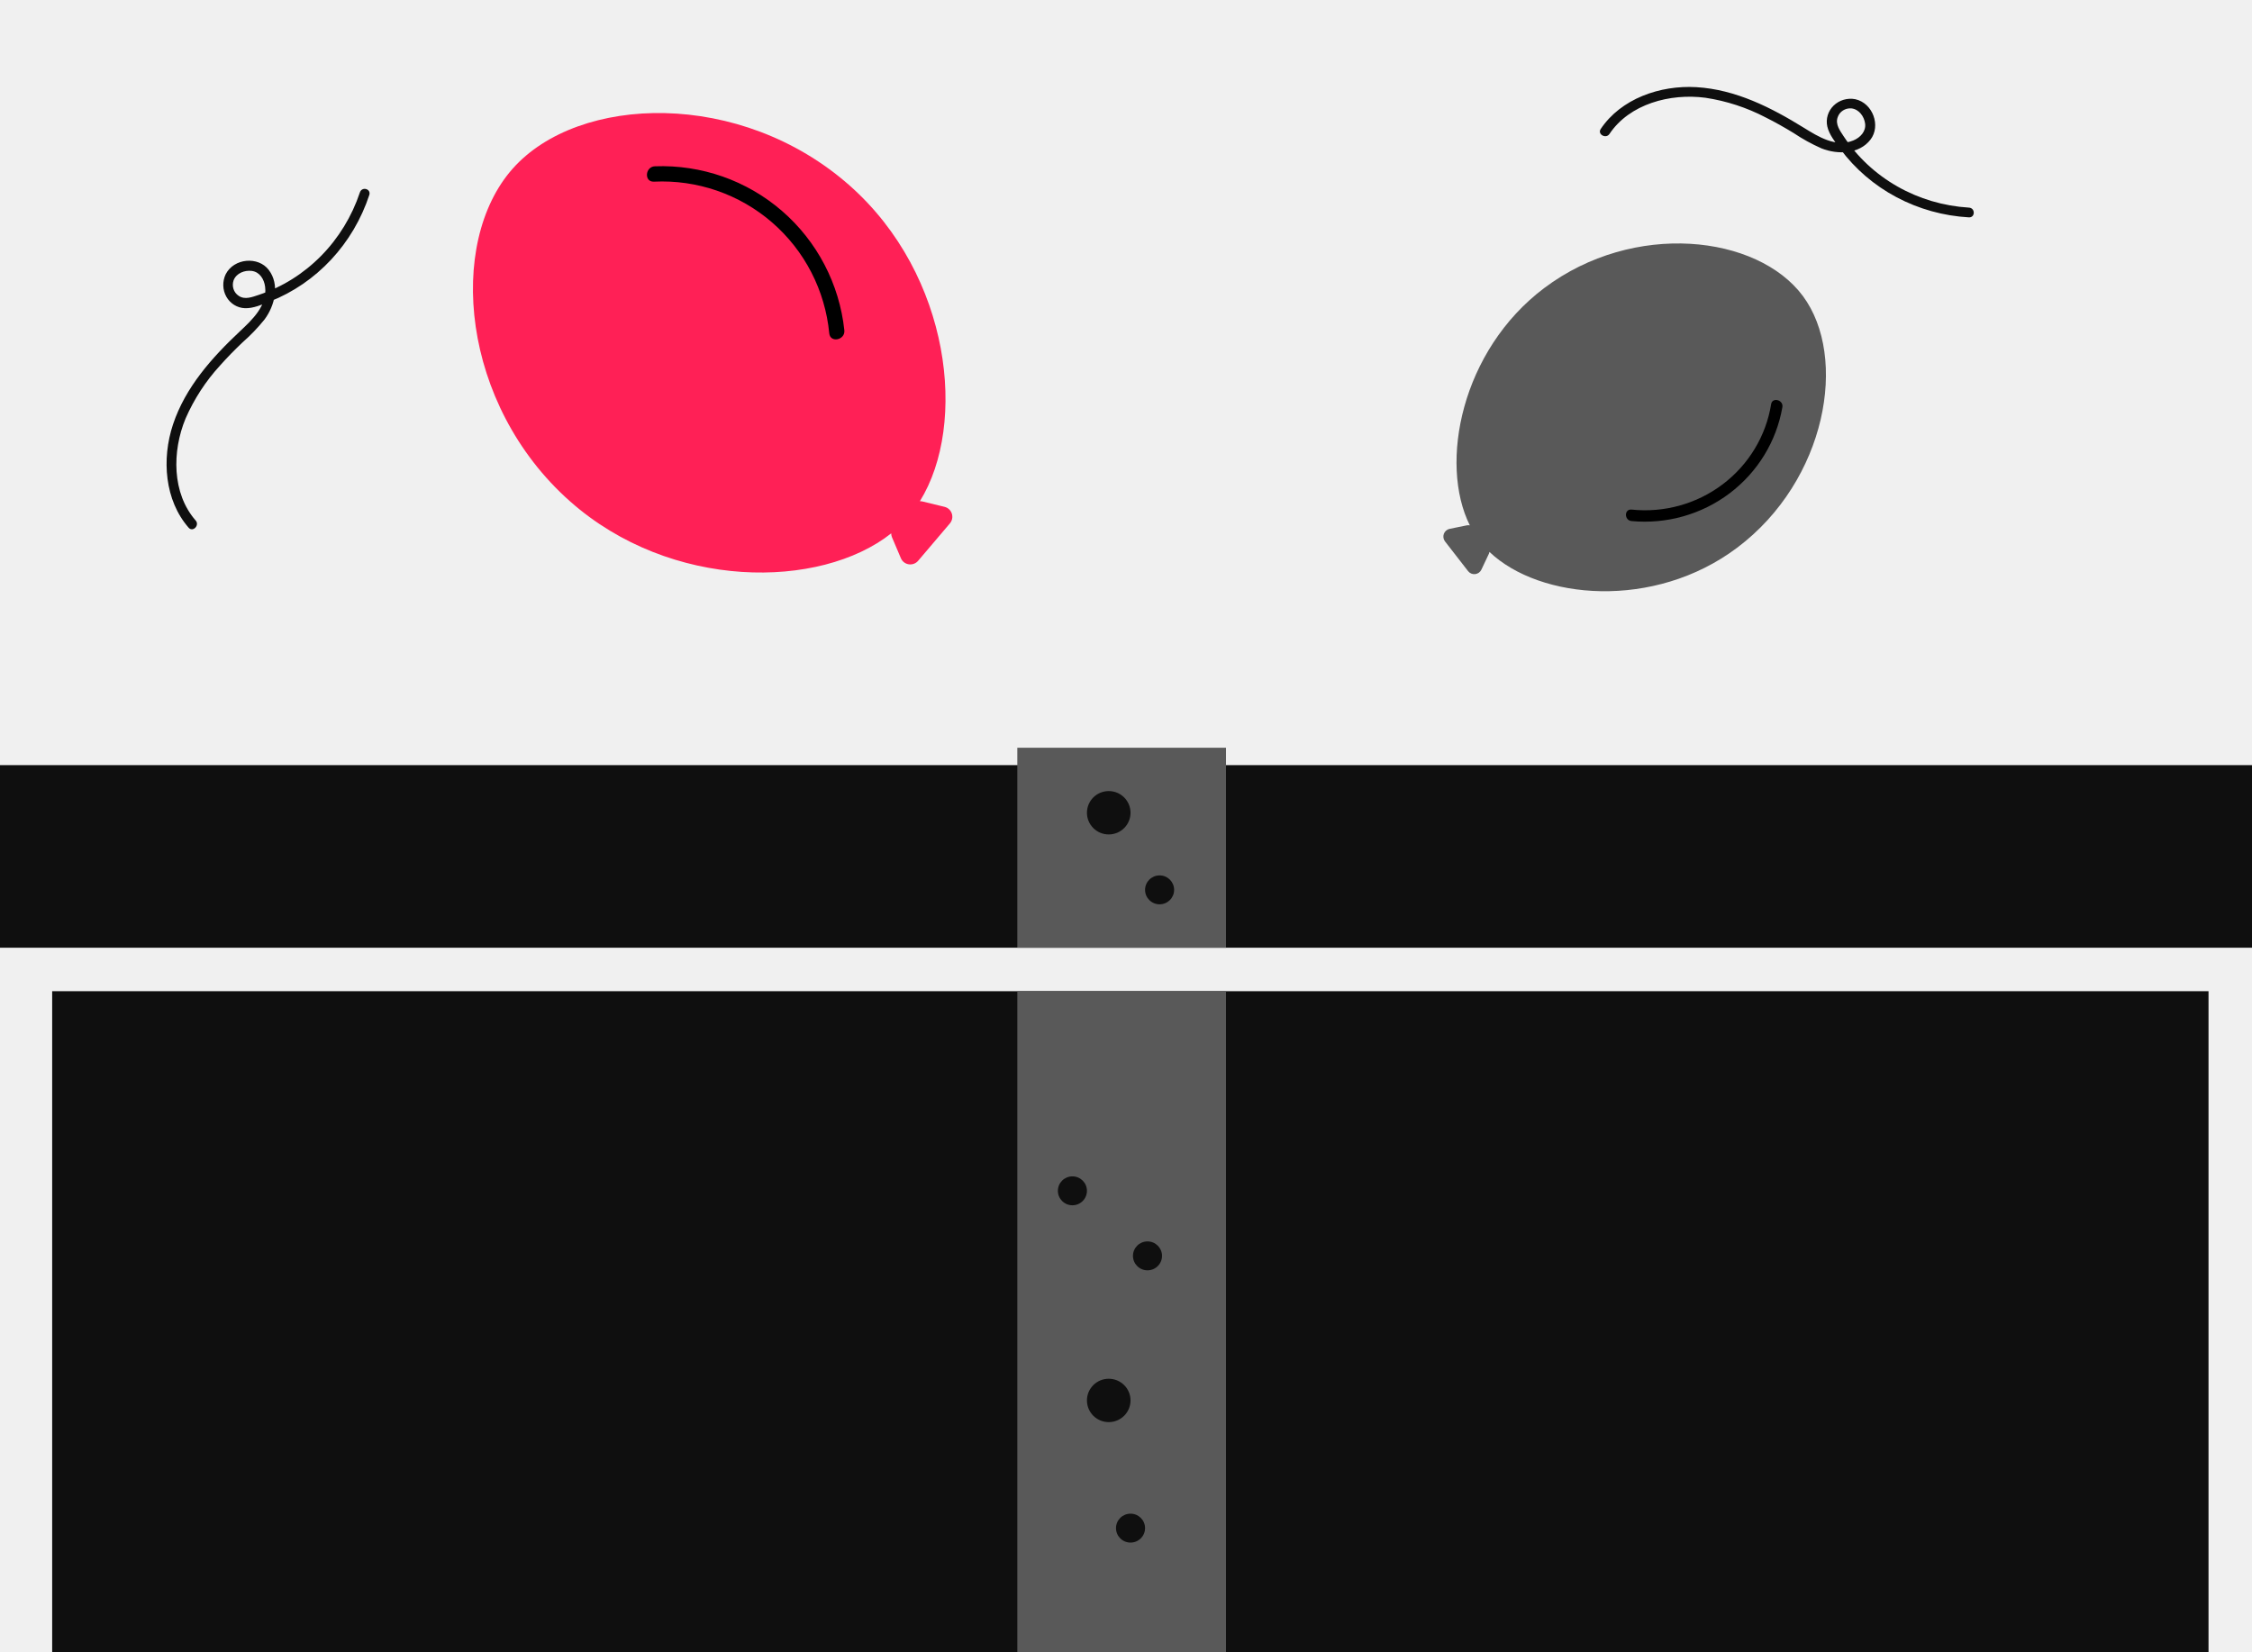
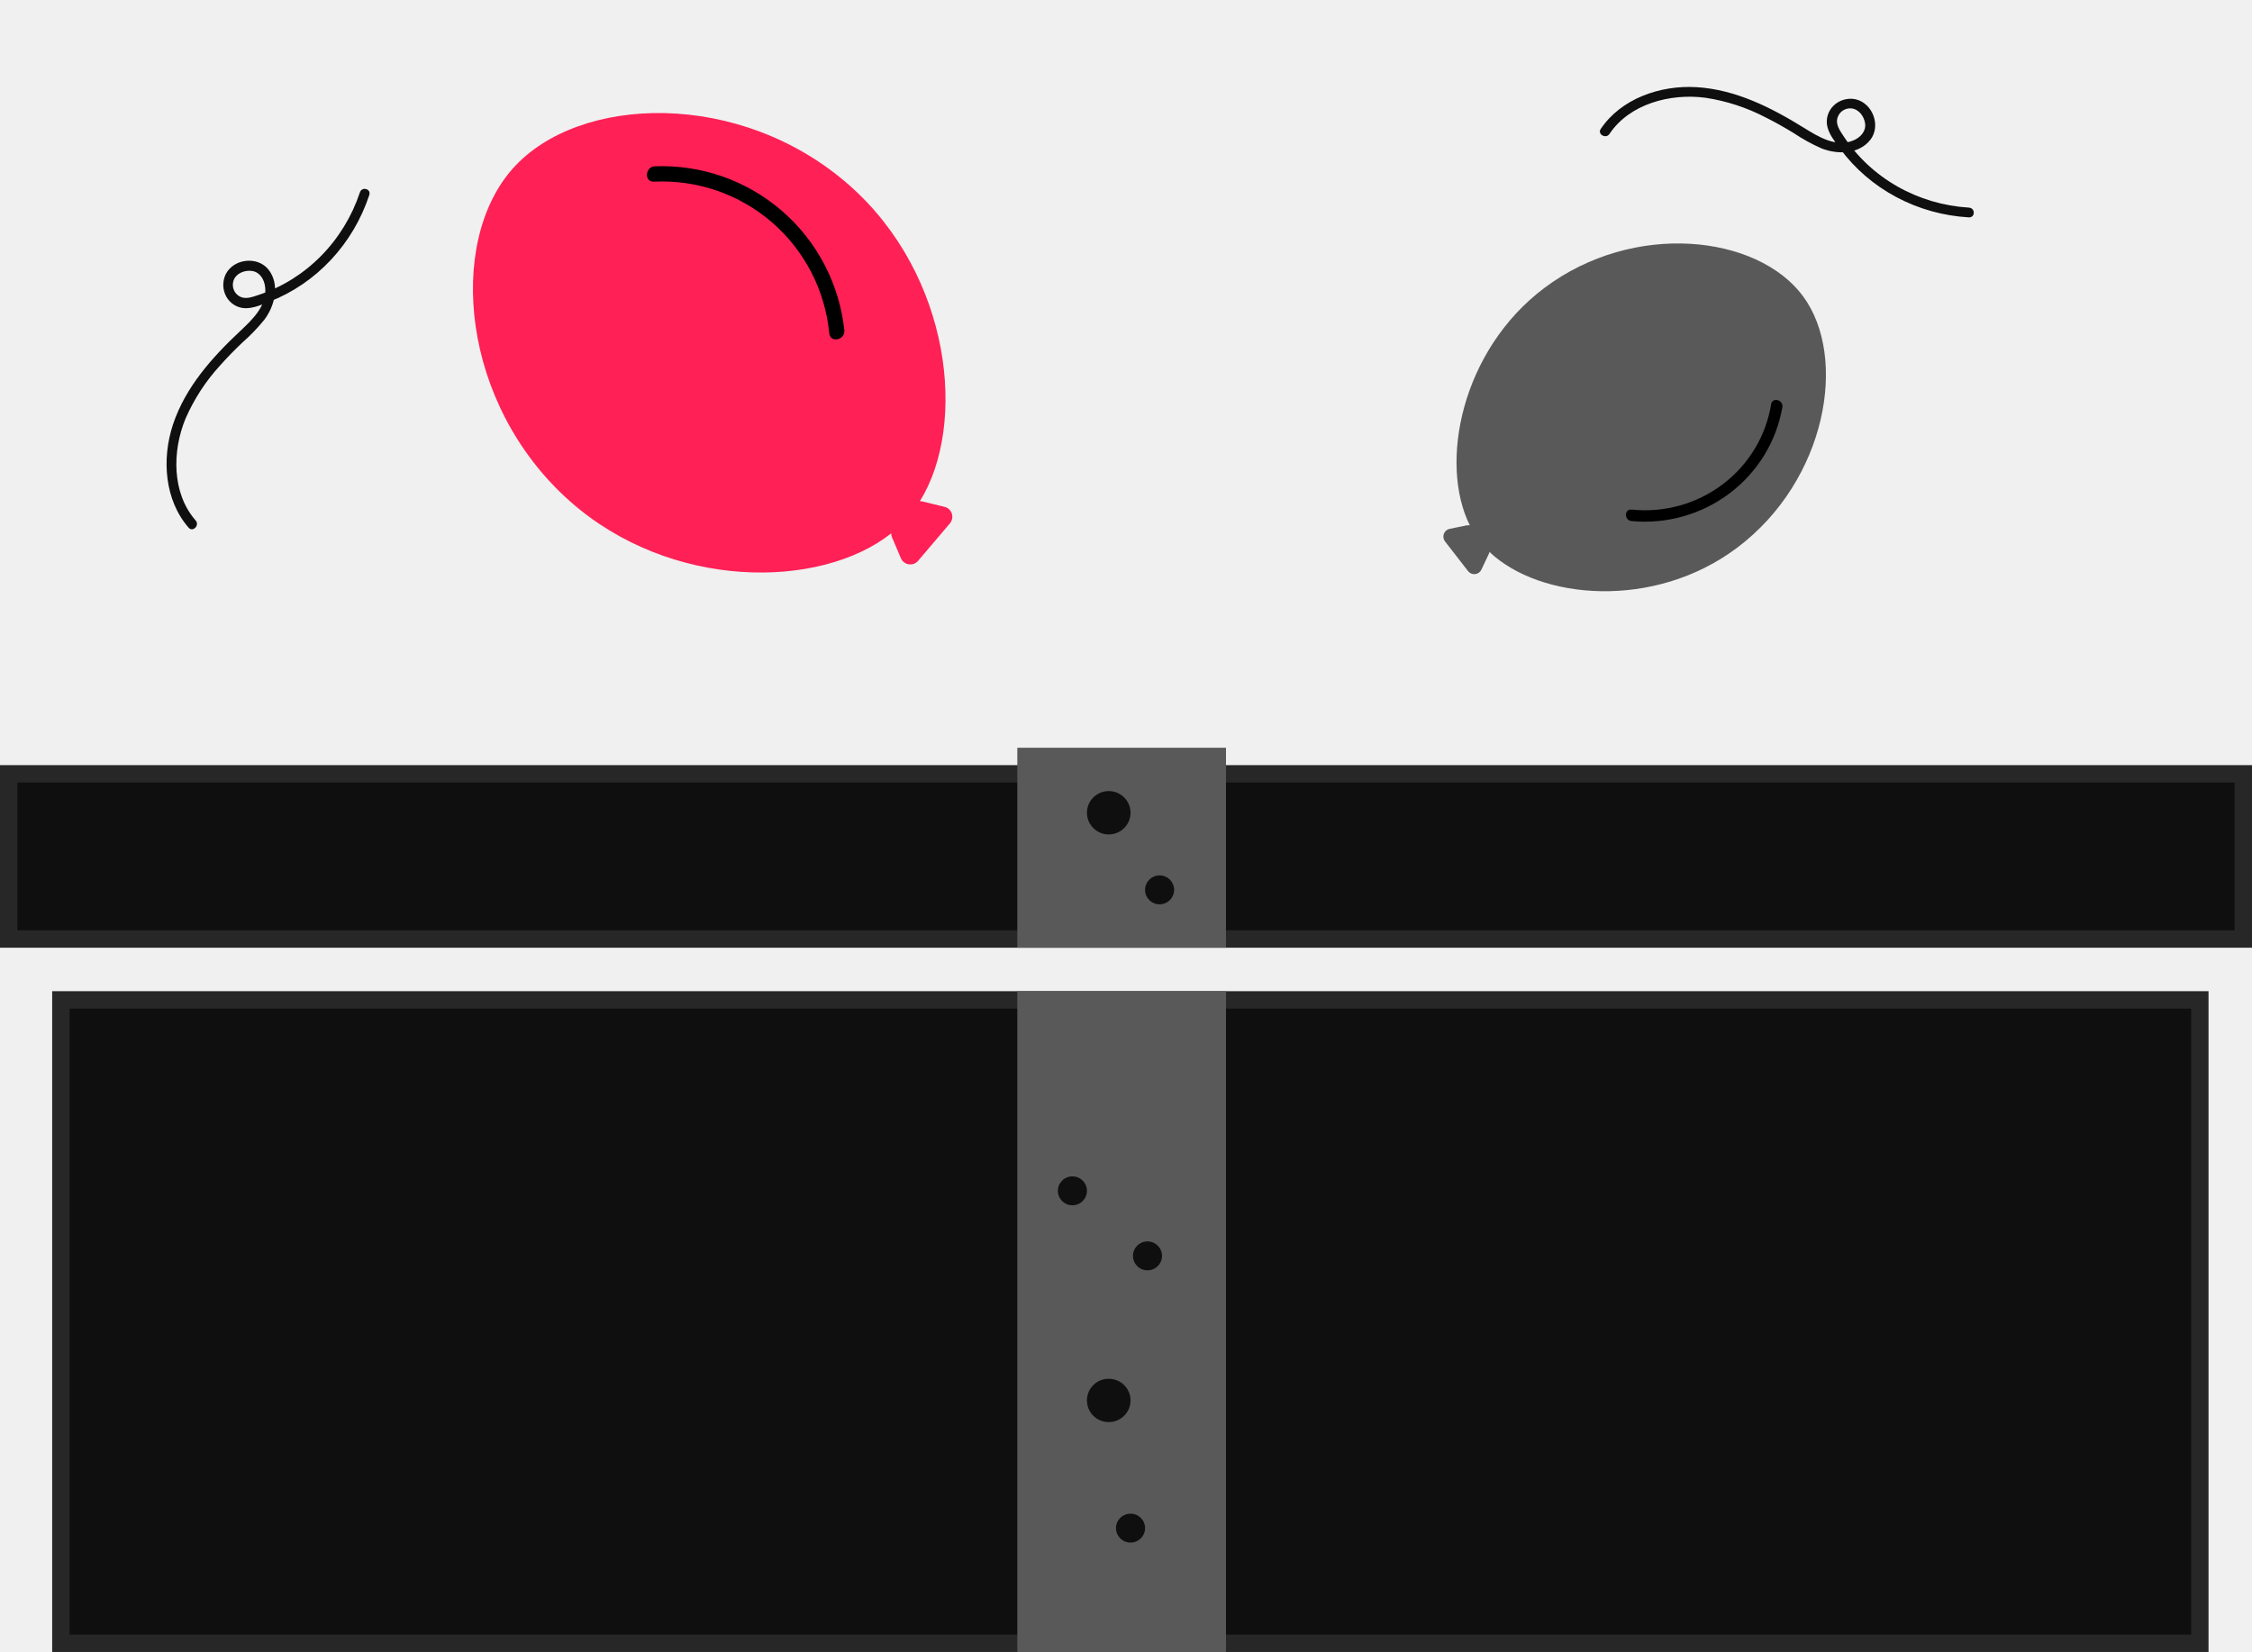
<svg xmlns="http://www.w3.org/2000/svg" width="259" height="190" viewBox="0 0 259 190" fill="none">
-   <g clip-path="url(#clip0_91_186)">
-     <path d="M254 190H6V114H254V190Z" fill="#0F0F0F" />
-     <path d="M141 114H117V190H141V114Z" fill="#595959" />
-     <path d="M259 109H-1V88H259V109Z" fill="#0F0F0F" />
-     <path d="M141 86H117V109H141V86Z" fill="#595959" />
-     <path d="M127.514 95.972C128.899 95.972 130.021 94.856 130.021 93.478C130.021 92.101 128.899 90.984 127.514 90.984C126.13 90.984 125.008 92.101 125.008 93.478C125.008 94.856 126.13 95.972 127.514 95.972Z" fill="#0F0F0F" />
-     <path d="M127.514 163.563C128.899 163.563 130.021 162.446 130.021 161.069C130.021 159.691 128.899 158.575 127.514 158.575C126.13 158.575 125.008 159.691 125.008 161.069C125.008 162.446 126.13 163.563 127.514 163.563Z" fill="#0F0F0F" />
-     <path d="M133.364 104.008C134.287 104.008 135.035 103.264 135.035 102.346C135.035 101.427 134.287 100.683 133.364 100.683C132.441 100.683 131.693 101.427 131.693 102.346C131.693 103.264 132.441 104.008 133.364 104.008Z" fill="#0F0F0F" />
-     <path d="M123.337 138.623C124.26 138.623 125.008 137.879 125.008 136.96C125.008 136.042 124.26 135.298 123.337 135.298C122.414 135.298 121.666 136.042 121.666 136.96C121.666 137.879 122.414 138.623 123.337 138.623Z" fill="#0F0F0F" />
-     <path d="M131.972 146.105C132.895 146.105 133.643 145.36 133.643 144.442C133.643 143.524 132.895 142.779 131.972 142.779C131.049 142.779 130.301 143.524 130.301 144.442C130.301 145.36 131.049 146.105 131.972 146.105Z" fill="#0F0F0F" />
-     <path d="M130.021 177.418C130.943 177.418 131.692 176.674 131.692 175.755C131.692 174.837 130.943 174.093 130.021 174.093C129.098 174.093 128.35 174.837 128.35 175.755C128.35 176.674 129.098 177.418 130.021 177.418Z" fill="#0F0F0F" />
-     <path d="M199.791 62.993C210.089 55.251 212.575 41.083 207.345 34.042C202.115 27.001 187.904 25.384 177.605 33.125C168.073 40.291 165.473 53.273 169.044 60.424C168.933 60.401 168.818 60.4 168.706 60.42L166.725 60.823C166.574 60.854 166.433 60.923 166.316 61.024C166.199 61.124 166.109 61.254 166.056 61.399C166.003 61.544 165.987 61.701 166.011 61.854C166.035 62.008 166.097 62.152 166.192 62.274L168.843 65.688C168.938 65.81 169.062 65.906 169.204 65.966C169.346 66.026 169.501 66.049 169.654 66.032C169.807 66.015 169.954 65.959 170.079 65.869C170.205 65.779 170.305 65.659 170.372 65.519L171.24 63.682C171.269 63.618 171.29 63.55 171.303 63.48C177.095 68.992 190.238 70.174 199.791 62.993Z" fill="#595959" />
-     <path d="M203.698 46.478C203.107 50.144 201.112 53.446 198.124 55.703C195.136 57.961 191.384 59.001 187.641 58.608C186.784 58.528 186.789 59.849 187.641 59.929C191.675 60.307 195.705 59.167 198.922 56.737C202.14 54.307 204.307 50.768 204.989 46.829C205.132 45.997 203.842 45.64 203.698 46.478Z" fill="black" />
-     <path d="M97.744 21.363C85.214 10.258 66.549 10.845 58.96 19.4C51.371 27.955 53.021 46.548 65.551 57.654C77.15 67.934 94.336 67.807 102.498 61.343C102.497 61.492 102.525 61.639 102.58 61.777L103.61 64.202C103.688 64.387 103.813 64.548 103.972 64.671C104.13 64.794 104.318 64.874 104.517 64.903C104.716 64.933 104.919 64.911 105.108 64.84C105.296 64.769 105.464 64.651 105.594 64.498L109.244 60.202C109.374 60.048 109.464 59.864 109.503 59.667C109.543 59.469 109.531 59.265 109.47 59.074C109.408 58.883 109.299 58.71 109.152 58.574C109.005 58.437 108.825 58.341 108.63 58.293L106.068 57.671C105.979 57.652 105.887 57.643 105.795 57.645C111.293 48.777 109.368 31.665 97.744 21.363Z" fill="#FF2056" />
-     <path d="M75.197 20.894C80.169 20.652 85.034 22.328 88.788 25.576C92.542 28.823 94.899 33.395 95.373 38.347C95.493 39.479 97.227 39.109 97.107 37.985C96.538 32.66 93.976 27.757 89.935 24.259C85.894 20.762 80.672 18.928 75.317 19.126C74.188 19.169 74.059 20.937 75.197 20.894Z" fill="black" />
-     <path d="M226.437 23.878C223.537 23.702 220.722 22.87 218.222 21.449C215.722 20.028 213.608 18.058 212.054 15.702C211.619 15.034 211.051 14.3 211.352 13.478C211.457 13.163 211.67 12.891 211.957 12.707C212.244 12.523 212.587 12.438 212.931 12.466C213.82 12.57 214.393 13.404 214.503 14.203C214.627 15.11 213.96 15.822 213.137 16.159C211.126 16.982 209.097 15.71 207.458 14.694C203.725 12.381 199.619 10.288 195.096 10.024C190.911 9.781 186.423 11.355 184.095 14.838C183.688 15.447 184.699 16.011 185.104 15.404C187.413 11.95 192.08 10.71 196.138 11.243C198.556 11.61 200.891 12.37 203.042 13.493C204.157 14.048 205.239 14.664 206.299 15.311C207.308 15.987 208.377 16.575 209.494 17.069C211.356 17.803 213.822 17.746 215.124 16.055C216.337 14.478 215.399 11.852 213.369 11.409C212.924 11.324 212.463 11.347 212.03 11.476C211.596 11.604 211.202 11.834 210.884 12.144C210.565 12.455 210.332 12.836 210.205 13.254C210.078 13.673 210.061 14.114 210.155 14.541C210.358 15.469 211.087 16.378 211.651 17.137C213.346 19.426 215.554 21.32 218.113 22.68C220.672 24.041 223.516 24.833 226.437 24.999C227.189 25.035 227.187 23.913 226.437 23.878Z" fill="#0F0F0F" />
-     <path d="M41.388 22.136C40.468 24.891 38.936 27.395 36.916 29.442C34.896 31.489 32.447 33.021 29.769 33.912C29.011 34.16 28.155 34.519 27.439 34.015C27.161 33.832 26.954 33.555 26.851 33.231C26.747 32.906 26.754 32.553 26.87 32.228C27.2 31.396 28.154 31.058 28.955 31.159C29.863 31.274 30.378 32.102 30.49 32.984C30.765 35.14 29.011 36.771 27.606 38.091C24.405 41.098 21.321 44.522 19.895 48.823C18.577 52.803 18.936 57.545 21.698 60.695C22.181 61.246 22.987 60.415 22.506 59.867C19.767 56.743 19.777 51.914 21.343 48.132C22.322 45.891 23.661 43.833 25.302 42.045C26.128 41.112 27.002 40.226 27.902 39.37C28.815 38.571 29.66 37.69 30.426 36.739C31.618 35.13 32.2 32.733 30.904 31.039C29.695 29.458 26.916 29.685 25.962 31.531C25.765 31.939 25.668 32.39 25.68 32.842C25.692 33.294 25.812 33.734 26.029 34.122C26.247 34.51 26.555 34.834 26.926 35.065C27.297 35.296 27.719 35.427 28.155 35.446C29.105 35.49 30.172 35.022 31.051 34.673C33.7 33.628 36.101 31.985 38.078 29.866C40.054 27.746 41.556 25.204 42.472 22.426C42.701 21.709 41.617 21.421 41.388 22.136Z" fill="#0F0F0F" />
-   </g>
-   <defs>
-     <clipPath id="clip0_91_186">
-       <rect width="259" height="190" fill="white" />
-     </clipPath>
-   </defs>
+   <path d="M253 115V189H7V115H253Z" fill="#0F0F0F" stroke="#272727" stroke-width="2" />
+   <path d="M141 114H117V190H141V114Z" fill="#595959" />
+   <path d="M258 89V108H1V89H258Z" fill="#0F0F0F" stroke="#272727" stroke-width="2" />
+   <path d="M141 86H117V109H141V86Z" fill="#595959" />
+   <path d="M127.514 95.972C128.899 95.972 130.021 94.856 130.021 93.478C130.021 92.101 128.899 90.984 127.514 90.984C126.13 90.984 125.008 92.101 125.008 93.478C125.008 94.856 126.13 95.972 127.514 95.972Z" fill="#0F0F0F" />
+   <path d="M127.514 163.563C128.899 163.563 130.021 162.446 130.021 161.069C130.021 159.691 128.899 158.575 127.514 158.575C126.13 158.575 125.008 159.691 125.008 161.069C125.008 162.446 126.13 163.563 127.514 163.563Z" fill="#0F0F0F" />
+   <path d="M133.364 104.008C134.287 104.008 135.035 103.264 135.035 102.346C135.035 101.427 134.287 100.683 133.364 100.683C132.441 100.683 131.693 101.427 131.693 102.346C131.693 103.264 132.441 104.008 133.364 104.008Z" fill="#0F0F0F" />
+   <path d="M123.337 138.623C124.26 138.623 125.008 137.879 125.008 136.96C125.008 136.042 124.26 135.298 123.337 135.298C122.414 135.298 121.666 136.042 121.666 136.96C121.666 137.879 122.414 138.623 123.337 138.623Z" fill="#0F0F0F" />
+   <path d="M131.972 146.105C132.895 146.105 133.643 145.36 133.643 144.442C133.643 143.524 132.895 142.779 131.972 142.779C131.049 142.779 130.301 143.524 130.301 144.442C130.301 145.36 131.049 146.105 131.972 146.105Z" fill="#0F0F0F" />
+   <path d="M130.021 177.418C130.943 177.418 131.692 176.674 131.692 175.755C131.692 174.837 130.943 174.093 130.021 174.093C129.098 174.093 128.35 174.837 128.35 175.755C128.35 176.674 129.098 177.418 130.021 177.418Z" fill="#0F0F0F" />
+   <path d="M199.791 62.993C210.089 55.251 212.575 41.083 207.345 34.042C202.115 27.001 187.904 25.384 177.605 33.125C168.073 40.291 165.473 53.273 169.044 60.424C168.933 60.401 168.818 60.4 168.706 60.42L166.725 60.823C166.574 60.854 166.433 60.923 166.316 61.024C166.199 61.124 166.109 61.254 166.056 61.399C166.003 61.544 165.987 61.701 166.011 61.854C166.035 62.008 166.097 62.152 166.192 62.274L168.843 65.688C168.938 65.81 169.062 65.906 169.204 65.966C169.346 66.026 169.501 66.049 169.654 66.032C169.807 66.015 169.954 65.959 170.079 65.869C170.205 65.779 170.305 65.659 170.372 65.519L171.24 63.682C171.269 63.618 171.29 63.55 171.303 63.48C177.095 68.992 190.238 70.174 199.791 62.993Z" fill="#595959" />
+   <path d="M203.698 46.478C203.107 50.144 201.112 53.446 198.124 55.703C195.136 57.961 191.384 59.001 187.641 58.608C186.784 58.528 186.789 59.849 187.641 59.929C191.675 60.307 195.705 59.167 198.922 56.737C202.14 54.307 204.307 50.768 204.989 46.829C205.132 45.997 203.842 45.64 203.698 46.478Z" fill="black" />
+   <path d="M97.744 21.363C85.214 10.258 66.549 10.845 58.96 19.4C51.371 27.955 53.021 46.548 65.551 57.654C77.15 67.933 94.336 67.807 102.498 61.343C102.497 61.491 102.525 61.639 102.58 61.776L103.61 64.201C103.688 64.386 103.813 64.548 103.972 64.671C104.13 64.793 104.318 64.874 104.517 64.903C104.716 64.933 104.919 64.911 105.108 64.84C105.296 64.769 105.464 64.651 105.594 64.497L109.244 60.202C109.374 60.048 109.464 59.864 109.503 59.666C109.543 59.469 109.531 59.265 109.47 59.074C109.408 58.882 109.299 58.71 109.152 58.574C109.005 58.437 108.825 58.34 108.63 58.293L106.068 57.671C105.979 57.651 105.887 57.642 105.795 57.644C111.293 48.777 109.368 31.665 97.744 21.363Z" fill="#FF2056" />
+   <path d="M75.197 20.893C80.169 20.652 85.034 22.328 88.788 25.575C92.542 28.823 94.899 33.395 95.373 38.347C95.493 39.478 97.227 39.109 97.107 37.984C96.538 32.659 93.976 27.756 89.935 24.259C85.894 20.761 80.672 18.928 75.317 19.126C74.188 19.169 74.059 20.936 75.197 20.893Z" fill="black" />
+   <path d="M226.437 23.878C223.537 23.702 220.722 22.87 218.222 21.449C215.722 20.028 213.608 18.058 212.054 15.702C211.619 15.034 211.051 14.3 211.352 13.478C211.457 13.163 211.67 12.891 211.957 12.707C212.244 12.523 212.587 12.438 212.931 12.466C213.82 12.57 214.393 13.404 214.503 14.203C214.627 15.11 213.96 15.822 213.137 16.159C211.126 16.982 209.097 15.71 207.458 14.694C203.725 12.381 199.619 10.288 195.096 10.024C190.911 9.781 186.423 11.355 184.095 14.838C183.688 15.447 184.699 16.011 185.104 15.404C187.413 11.95 192.08 10.71 196.138 11.243C198.556 11.61 200.891 12.37 203.042 13.493C204.157 14.048 205.239 14.664 206.299 15.311C207.308 15.987 208.377 16.575 209.494 17.069C211.356 17.803 213.822 17.746 215.124 16.055C216.337 14.478 215.399 11.852 213.369 11.409C212.924 11.324 212.463 11.347 212.03 11.476C211.596 11.604 211.202 11.834 210.884 12.144C210.565 12.455 210.332 12.836 210.205 13.254C210.078 13.673 210.061 14.114 210.155 14.541C210.358 15.469 211.087 16.378 211.651 17.137C213.346 19.426 215.554 21.32 218.113 22.68C220.672 24.041 223.516 24.833 226.437 24.999C227.189 25.035 227.187 23.913 226.437 23.878Z" fill="#0F0F0F" />
+   <path d="M41.388 22.136C40.468 24.892 38.936 27.396 36.916 29.443C34.896 31.49 32.447 33.021 29.769 33.912C29.011 34.16 28.155 34.519 27.439 34.015C27.161 33.832 26.954 33.556 26.851 33.231C26.747 32.906 26.754 32.553 26.87 32.228C27.2 31.396 28.154 31.058 28.955 31.16C29.863 31.274 30.378 32.102 30.49 32.985C30.765 35.141 29.011 36.771 27.606 38.091C24.405 41.098 21.321 44.522 19.895 48.824C18.577 52.803 18.936 57.545 21.698 60.696C22.181 61.247 22.987 60.416 22.506 59.867C19.767 56.743 19.777 51.914 21.343 48.133C22.322 45.891 23.661 43.833 25.302 42.046C26.128 41.112 27.002 40.227 27.902 39.37C28.815 38.571 29.66 37.691 30.426 36.739C31.618 35.13 32.2 32.733 30.904 31.039C29.695 29.458 26.916 29.685 25.962 31.531C25.765 31.94 25.668 32.39 25.68 32.842C25.692 33.295 25.812 33.734 26.029 34.122C26.247 34.51 26.555 34.834 26.926 35.065C27.297 35.296 27.719 35.427 28.155 35.446C29.105 35.491 30.172 35.022 31.051 34.674C33.7 33.629 36.101 31.986 38.078 29.866C40.054 27.747 41.556 25.204 42.472 22.426C42.701 21.709 41.617 21.421 41.388 22.136Z" fill="#0F0F0F" />
</svg>
